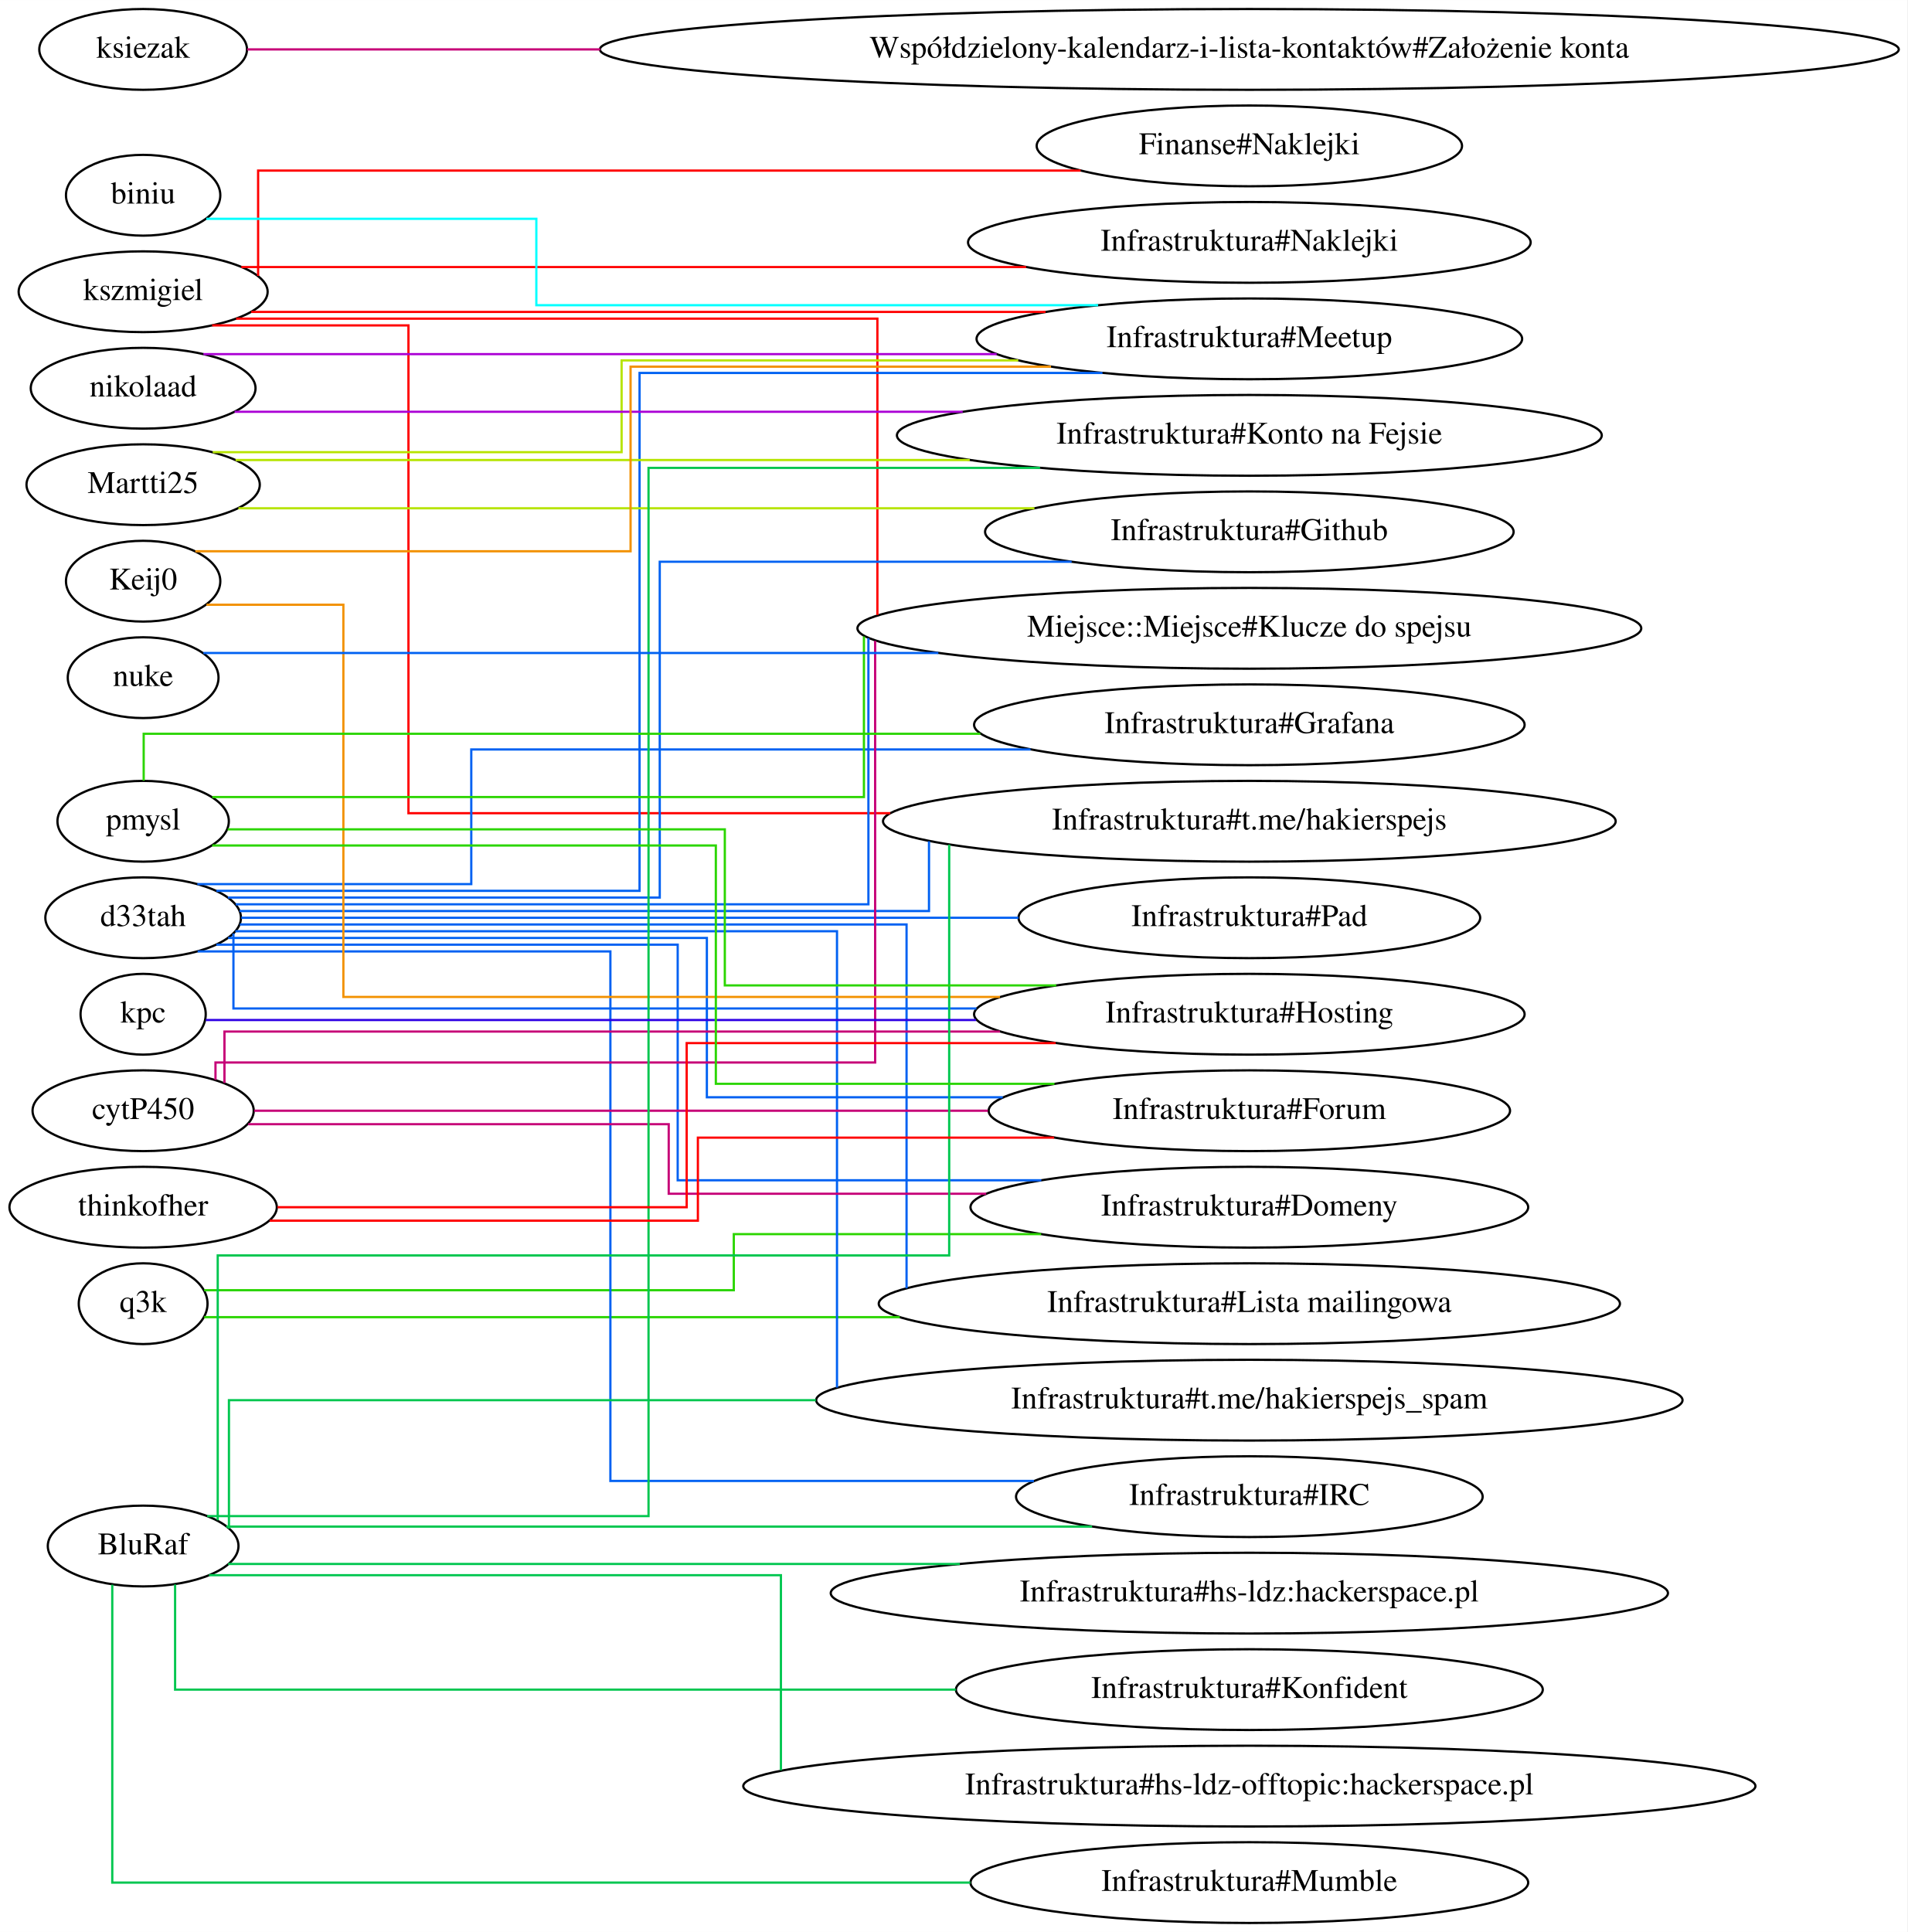
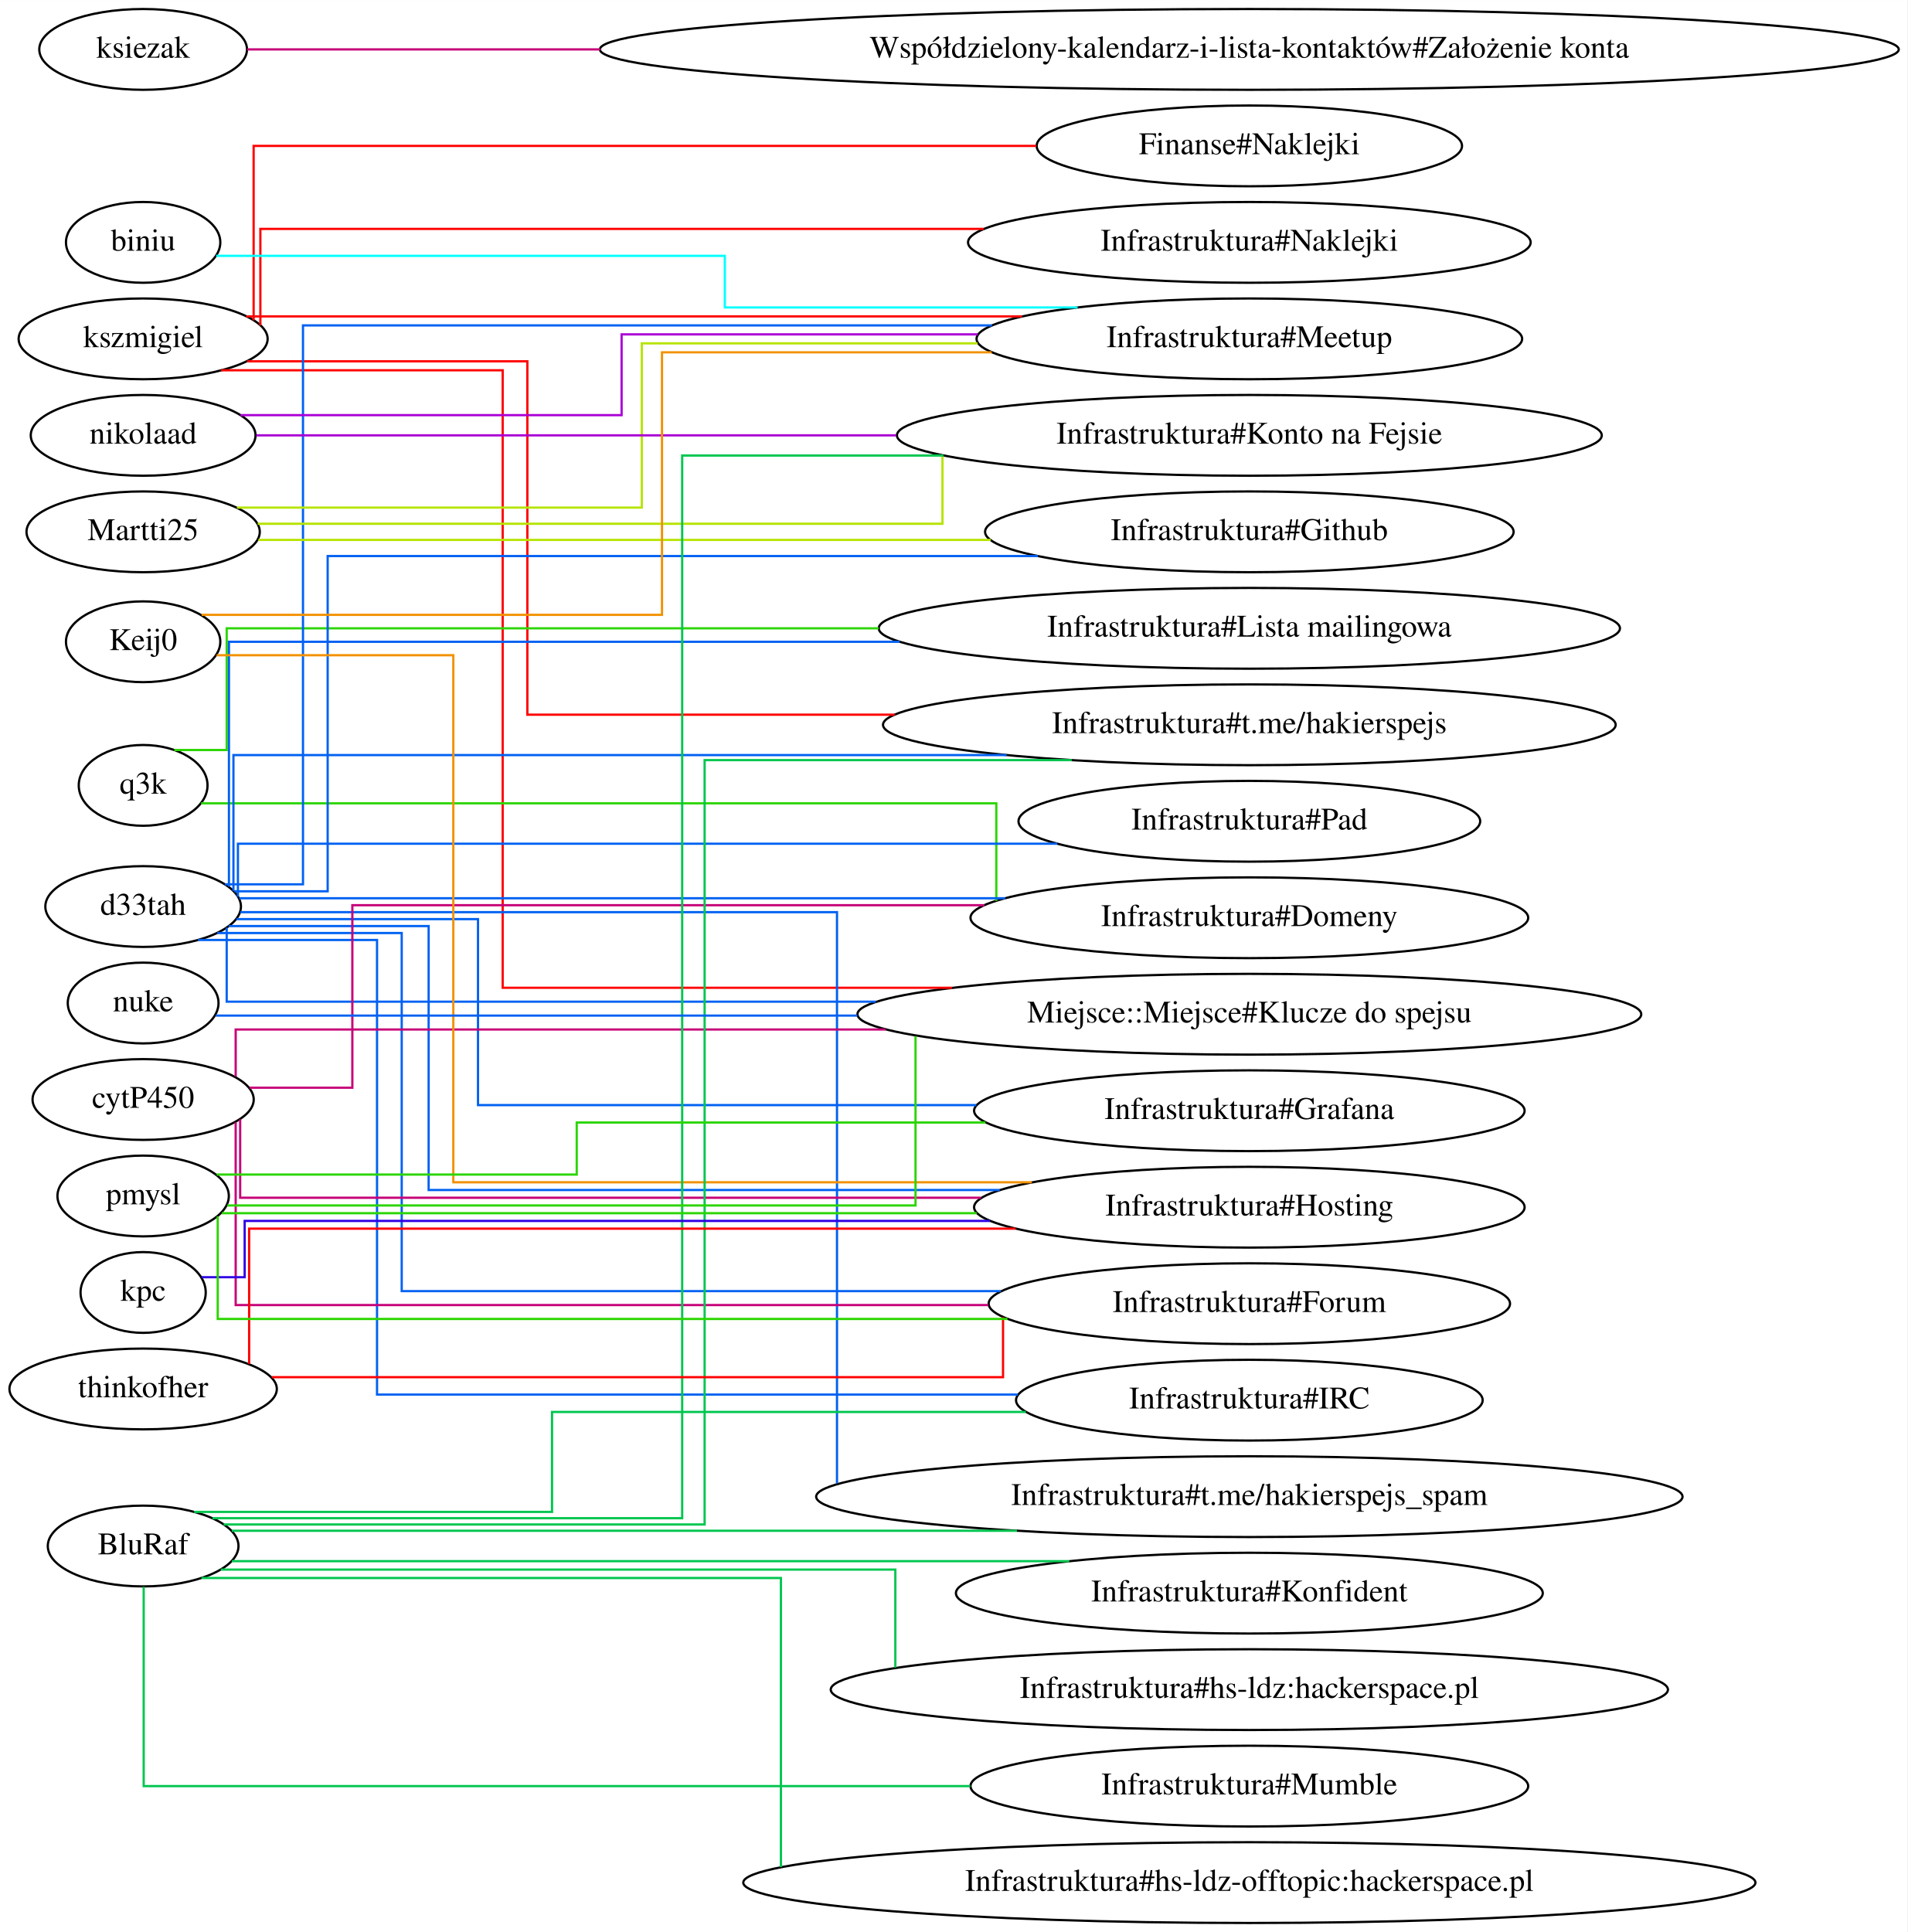
<svg xmlns="http://www.w3.org/2000/svg" width="850pt" height="861pt" viewBox="0.00 0.00 850.04 861.00">
  <g id="graph0" class="graph" transform="scale(1 1) rotate(0) translate(4 857)">
    <polygon fill="#ffffff" stroke="transparent" points="-4,4 -4,-857 846.038,-857 846.038,4 -4,4" />
    <g id="node1" class="node">
-       <ellipse fill="none" stroke="#000000" cx="59.795" cy="-727" rx="55.491" ry="18" />
-       <text text-anchor="middle" x="59.795" y="-723.3" font-family="Times,serif" font-size="14.00" fill="#000000">kszmigiel</text>
+       <ellipse fill="none" stroke="#000000" cx="59.795" cy="-706" rx="55.491" ry="18" />
+       <text text-anchor="middle" x="59.795" y="-702.3" font-family="Times,serif" font-size="14.00" fill="#000000">kszmigiel</text>
    </g>
    <g id="node2" class="node">
+       <ellipse fill="none" stroke="#000000" cx="552.814" cy="-706" rx="121.578" ry="18" />
+       <text text-anchor="middle" x="552.814" y="-702.3" font-family="Times,serif" font-size="14.00" fill="#000000">Infrastruktura#Meetup</text>
+     </g>
+     <g id="edge1" class="edge">
+       <path fill="none" stroke="#ff0000" d="M105.734,-716C184.141,-716 345.571,-716 451.472,-716" />
+     </g>
+     <g id="node3" class="node">
+       <ellipse fill="none" stroke="#000000" cx="552.814" cy="-405" rx="174.669" ry="18" />
+       <text text-anchor="middle" x="552.814" y="-401.3" font-family="Times,serif" font-size="14.00" fill="#000000">Miejsce::Miejsce#Klucze do spejsu</text>
+     </g>
+     <g id="edge2" class="edge">
+       <path fill="none" stroke="#ff0000" d="M94.565,-692C141.694,-692 220.038,-692 220.038,-692 220.038,-692 220.038,-416.8 220.038,-416.8 220.038,-416.8 327.535,-416.8 420.336,-416.8" />
+     </g>
+     <g id="node4" class="node">
      <ellipse fill="none" stroke="#000000" cx="552.814" cy="-749" rx="125.378" ry="18" />
      <text text-anchor="middle" x="552.814" y="-745.3" font-family="Times,serif" font-size="14.00" fill="#000000">Infrastruktura#Naklejki</text>
    </g>
-     <g id="edge1" class="edge">
-       <path fill="none" stroke="#ff0000" d="M103.547,-738C181.552,-738 346.466,-738 453.317,-738" />
-     </g>
-     <g id="node3" class="node">
-       <ellipse fill="none" stroke="#000000" cx="552.814" cy="-577" rx="174.669" ry="18" />
-       <text text-anchor="middle" x="552.814" y="-573.3" font-family="Times,serif" font-size="14.00" fill="#000000">Miejsce::Miejsce#Klucze do spejsu</text>
-     </g>
-     <g id="edge2" class="edge">
-       <path fill="none" stroke="#ff0000" d="M101.24,-715C189.297,-715 387.038,-715 387.038,-715 387.038,-715 387.038,-609.344 387.038,-582.93" />
-     </g>
-     <g id="node4" class="node">
+     <g id="edge3" class="edge">
+       <path fill="none" stroke="#ff0000" d="M112.038,-712.008C112.038,-725.093 112.038,-755 112.038,-755 112.038,-755 303.847,-755 434.404,-755" />
+     </g>
+     <g id="node5" class="node">
+       <ellipse fill="none" stroke="#000000" cx="552.814" cy="-534" rx="163.271" ry="18" />
+       <text text-anchor="middle" x="552.814" y="-530.3" font-family="Times,serif" font-size="14.00" fill="#000000">Infrastruktura#t.me/hakierspejs</text>
+     </g>
+     <g id="edge4" class="edge">
+       <path fill="none" stroke="#ff0000" d="M106.136,-696C156.85,-696 231.038,-696 231.038,-696 231.038,-696 231.038,-538.5 231.038,-538.5 231.038,-538.5 313.378,-538.5 394.754,-538.5" />
+     </g>
+     <g id="node6" class="node">
      <ellipse fill="none" stroke="#000000" cx="552.814" cy="-792" rx="94.783" ry="18" />
      <text text-anchor="middle" x="552.814" y="-788.3" font-family="Times,serif" font-size="14.00" fill="#000000">Finanse#Naklejki</text>
    </g>
-     <g id="edge3" class="edge">
-       <path fill="none" stroke="#ff0000" d="M111.038,-734.06C111.038,-748.697 111.038,-781 111.038,-781 111.038,-781 351.514,-781 477.622,-781" />
-     </g>
-     <g id="node5" class="node">
-       <ellipse fill="none" stroke="#000000" cx="552.814" cy="-706" rx="121.578" ry="18" />
-       <text text-anchor="middle" x="552.814" y="-702.3" font-family="Times,serif" font-size="14.00" fill="#000000">Infrastruktura#Meetup</text>
-     </g>
-     <g id="edge4" class="edge">
-       <path fill="none" stroke="#ff0000" d="M107.965,-718C189.862,-718 357.497,-718 461.978,-718" />
-     </g>
-     <g id="node6" class="node">
-       <ellipse fill="none" stroke="#000000" cx="552.814" cy="-491" rx="163.271" ry="18" />
-       <text text-anchor="middle" x="552.814" y="-487.3" font-family="Times,serif" font-size="14.00" fill="#000000">Infrastruktura#t.me/hakierspejs</text>
-     </g>
    <g id="edge5" class="edge">
-       <path fill="none" stroke="#ff0000" d="M90.553,-712C125.588,-712 178.038,-712 178.038,-712 178.038,-712 178.038,-494.6 178.038,-494.6 178.038,-494.6 290.925,-494.6 392.788,-494.6" />
+       <path fill="none" stroke="#ff0000" d="M109.038,-714.246C109.038,-735.771 109.038,-792 109.038,-792 109.038,-792 327.521,-792 457.885,-792" />
    </g>
    <g id="node7" class="node">
-       <ellipse fill="none" stroke="#000000" cx="59.795" cy="-276" rx="28.695" ry="18" />
-       <text text-anchor="middle" x="59.795" y="-272.3" font-family="Times,serif" font-size="14.00" fill="#000000">q3k</text>
+       <ellipse fill="none" stroke="#000000" cx="59.795" cy="-507" rx="28.695" ry="18" />
+       <text text-anchor="middle" x="59.795" y="-503.3" font-family="Times,serif" font-size="14.00" fill="#000000">q3k</text>
    </g>
    <g id="node8" class="node">
-       <ellipse fill="none" stroke="#000000" cx="552.814" cy="-276" rx="165.171" ry="18" />
-       <text text-anchor="middle" x="552.814" y="-272.3" font-family="Times,serif" font-size="14.00" fill="#000000">Infrastruktura#Lista mailingowa</text>
+       <ellipse fill="none" stroke="#000000" cx="552.814" cy="-577" rx="165.171" ry="18" />
+       <text text-anchor="middle" x="552.814" y="-573.3" font-family="Times,serif" font-size="14.00" fill="#000000">Infrastruktura#Lista mailingowa</text>
    </g>
    <g id="edge6" class="edge">
-       <path fill="none" stroke="#2bd500" d="M87.004,-270C145.192,-270 285.503,-270 397.025,-270" />
+       <path fill="none" stroke="#2bd500" d="M73.663,-522.75C84.252,-522.75 97.038,-522.75 97.038,-522.75 97.038,-522.75 97.038,-577 97.038,-577 97.038,-577 257.189,-577 387.624,-577" />
    </g>
    <g id="node9" class="node">
-       <ellipse fill="none" stroke="#000000" cx="552.814" cy="-319" rx="124.278" ry="18" />
-       <text text-anchor="middle" x="552.814" y="-315.3" font-family="Times,serif" font-size="14.00" fill="#000000">Infrastruktura#Domeny</text>
+       <ellipse fill="none" stroke="#000000" cx="552.814" cy="-448" rx="124.278" ry="18" />
+       <text text-anchor="middle" x="552.814" y="-444.3" font-family="Times,serif" font-size="14.00" fill="#000000">Infrastruktura#Domeny</text>
    </g>
    <g id="edge7" class="edge">
-       <path fill="none" stroke="#2bd500" d="M86.975,-282C154.233,-282 323.038,-282 323.038,-282 323.038,-282 323.038,-307 323.038,-307 323.038,-307 396.246,-307 460.017,-307" />
+       <path fill="none" stroke="#2bd500" d="M85.631,-499C171.214,-499 440.038,-499 440.038,-499 440.038,-499 440.038,-469.712 440.038,-455.525" />
    </g>
    <g id="node10" class="node">
-       <ellipse fill="none" stroke="#000000" cx="59.795" cy="-448" rx="43.592" ry="18" />
-       <text text-anchor="middle" x="59.795" y="-444.3" font-family="Times,serif" font-size="14.00" fill="#000000">d33tah</text>
-     </g>
-     <g id="edge10" class="edge">
-       <path fill="none" stroke="#0061f2" d="M101.062,-454C188.204,-454 383.038,-454 383.038,-454 383.038,-454 383.038,-550.711 383.038,-572.622" />
-     </g>
-     <g id="edge13" class="edge">
-       <path fill="none" stroke="#0061f2" d="M92.44,-460C153.982,-460 281.038,-460 281.038,-460 281.038,-460 281.038,-690.8 281.038,-690.8 281.038,-690.8 406.953,-690.8 487.371,-690.8" />
-     </g>
-     <g id="edge18" class="edge">
-       <path fill="none" stroke="#0061f2" d="M102.741,-451C196.267,-451 410.038,-451 410.038,-451 410.038,-451 410.038,-470.338 410.038,-482.123" />
+       <ellipse fill="none" stroke="#000000" cx="59.795" cy="-453" rx="43.592" ry="18" />
+       <text text-anchor="middle" x="59.795" y="-449.3" font-family="Times,serif" font-size="14.00" fill="#000000">d33tah</text>
+     </g>
+     <g id="edge11" class="edge">
+       <path fill="none" stroke="#0061f2" d="M96.251,-462.9C113.779,-462.9 131.038,-462.9 131.038,-462.9 131.038,-462.9 131.038,-712 131.038,-712 131.038,-712 313.223,-712 438.119,-712" />
+     </g>
+     <g id="edge14" class="edge">
+       <path fill="none" stroke="#0061f2" d="M97.038,-443.59C97.038,-431.099 97.038,-410.6 97.038,-410.6 97.038,-410.6 256.135,-410.6 386.334,-410.6" />
+     </g>
+     <g id="edge16" class="edge">
+       <path fill="none" stroke="#0061f2" d="M100.038,-459.969C100.038,-477.216 100.038,-520.5 100.038,-520.5 100.038,-520.5 310.714,-520.5 444.65,-520.5" />
+     </g>
+     <g id="edge9" class="edge">
+       <path fill="none" stroke="#0061f2" d="M98.038,-461.869C98.038,-489.311 98.038,-571 98.038,-571 98.038,-571 265.294,-571 396.942,-571" />
    </g>
    <g id="edge17" class="edge">
-       <path fill="none" stroke="#0061f2" d="M102.887,-445C194.441,-445 400.038,-445 400.038,-445 400.038,-445 400.038,-314.452 400.038,-282.834" />
-     </g>
-     <g id="edge19" class="edge">
-       <path fill="none" stroke="#0061f2" d="M92.422,-436C157.671,-436 298.038,-436 298.038,-436 298.038,-436 298.038,-331 298.038,-331 298.038,-331 387.267,-331 460.113,-331" />
+       <path fill="none" stroke="#0061f2" d="M102.684,-456.7C178.121,-456.7 336.709,-456.7 444.023,-456.7" />
    </g>
    <g id="node11" class="node">
-       <ellipse fill="none" stroke="#000000" cx="552.814" cy="-190" rx="103.981" ry="18" />
-       <text text-anchor="middle" x="552.814" y="-186.3" font-family="Times,serif" font-size="14.00" fill="#000000">Infrastruktura#IRC</text>
+       <ellipse fill="none" stroke="#000000" cx="552.814" cy="-491" rx="102.882" ry="18" />
+       <text text-anchor="middle" x="552.814" y="-487.3" font-family="Times,serif" font-size="14.00" fill="#000000">Infrastruktura#Pad</text>
    </g>
    <g id="edge8" class="edge">
-       <path fill="none" stroke="#0061f2" d="M84.09,-433C139.023,-433 268.038,-433 268.038,-433 268.038,-433 268.038,-197 268.038,-197 268.038,-197 374.125,-197 456.799,-197" />
+       <path fill="none" stroke="#0061f2" d="M102.038,-457.375C102.038,-465.25 102.038,-481 102.038,-481 102.038,-481 336.494,-481 467.231,-481" />
    </g>
    <g id="node12" class="node">
-       <ellipse fill="none" stroke="#000000" cx="552.814" cy="-534" rx="122.678" ry="18" />
-       <text text-anchor="middle" x="552.814" y="-530.3" font-family="Times,serif" font-size="14.00" fill="#000000">Infrastruktura#Grafana</text>
-     </g>
-     <g id="edge9" class="edge">
-       <path fill="none" stroke="#0061f2" d="M83.944,-463C125.481,-463 206.038,-463 206.038,-463 206.038,-463 206.038,-523 206.038,-523 206.038,-523 352.727,-523 455.295,-523" />
-     </g>
-     <g id="node13" class="node">
      <ellipse fill="none" stroke="#000000" cx="552.814" cy="-620" rx="117.779" ry="18" />
      <text text-anchor="middle" x="552.814" y="-616.3" font-family="Times,serif" font-size="14.00" fill="#000000">Infrastruktura#Github</text>
    </g>
-     <g id="edge11" class="edge">
-       <path fill="none" stroke="#0061f2" d="M97.557,-457C162.876,-457 290.038,-457 290.038,-457 290.038,-457 290.038,-606.667 290.038,-606.667 290.038,-606.667 396.244,-606.667 473.616,-606.667" />
+     <g id="edge10" class="edge">
+       <path fill="none" stroke="#0061f2" d="M100.434,-459.8C121.155,-459.8 142.038,-459.8 142.038,-459.8 142.038,-459.8 142.038,-609.2 142.038,-609.2 142.038,-609.2 337.298,-609.2 458.574,-609.2" />
+     </g>
+     <g id="node13" class="node">
+       <ellipse fill="none" stroke="#000000" cx="552.814" cy="-276" rx="116.18" ry="18" />
+       <text text-anchor="middle" x="552.814" y="-272.3" font-family="Times,serif" font-size="14.00" fill="#000000">Infrastruktura#Forum</text>
+     </g>
+     <g id="edge12" class="edge">
+       <path fill="none" stroke="#0061f2" d="M92.819,-441.2C126.873,-441.2 175.038,-441.2 175.038,-441.2 175.038,-441.2 175.038,-281.6 175.038,-281.6 175.038,-281.6 330.55,-281.6 442.021,-281.6" />
    </g>
    <g id="node14" class="node">
-       <ellipse fill="none" stroke="#000000" cx="552.814" cy="-233" rx="193.066" ry="18" />
-       <text text-anchor="middle" x="552.814" y="-229.3" font-family="Times,serif" font-size="14.00" fill="#000000">Infrastruktura#t.me/hakierspejs_spam</text>
-     </g>
-     <g id="edge12" class="edge">
-       <path fill="none" stroke="#0061f2" d="M100.86,-442C184.98,-442 369.038,-442 369.038,-442 369.038,-442 369.038,-271.827 369.038,-238.59" />
+       <ellipse fill="none" stroke="#000000" cx="552.814" cy="-362" rx="122.678" ry="18" />
+       <text text-anchor="middle" x="552.814" y="-358.3" font-family="Times,serif" font-size="14.00" fill="#000000">Infrastruktura#Grafana</text>
+     </g>
+     <g id="edge13" class="edge">
+       <path fill="none" stroke="#0061f2" d="M101.367,-447.4C145.527,-447.4 209.038,-447.4 209.038,-447.4 209.038,-447.4 209.038,-364.5 209.038,-364.5 209.038,-364.5 332.234,-364.5 431.127,-364.5" />
    </g>
    <g id="node15" class="node">
-       <ellipse fill="none" stroke="#000000" cx="552.814" cy="-405" rx="122.678" ry="18" />
-       <text text-anchor="middle" x="552.814" y="-401.3" font-family="Times,serif" font-size="14.00" fill="#000000">Infrastruktura#Hosting</text>
-     </g>
-     <g id="edge14" class="edge">
-       <path fill="none" stroke="#0061f2" d="M100.038,-440.958C100.038,-429.375 100.038,-407.571 100.038,-407.571 100.038,-407.571 297.069,-407.571 431.18,-407.571" />
+       <ellipse fill="none" stroke="#000000" cx="552.814" cy="-233" rx="103.981" ry="18" />
+       <text text-anchor="middle" x="552.814" y="-229.3" font-family="Times,serif" font-size="14.00" fill="#000000">Infrastruktura#IRC</text>
+     </g>
+     <g id="edge15" class="edge">
+       <path fill="none" stroke="#0061f2" d="M84.235,-438.1C115.046,-438.1 164.038,-438.1 164.038,-438.1 164.038,-438.1 164.038,-235.5 164.038,-235.5 164.038,-235.5 334.473,-235.5 449.65,-235.5" />
    </g>
    <g id="node16" class="node">
-       <ellipse fill="none" stroke="#000000" cx="552.814" cy="-448" rx="102.882" ry="18" />
-       <text text-anchor="middle" x="552.814" y="-444.3" font-family="Times,serif" font-size="14.00" fill="#000000">Infrastruktura#Pad</text>
-     </g>
-     <g id="edge15" class="edge">
-       <path fill="none" stroke="#0061f2" d="M103.547,-448C180.727,-448 342.988,-448 449.909,-448" />
+       <ellipse fill="none" stroke="#000000" cx="552.814" cy="-319" rx="122.678" ry="18" />
+       <text text-anchor="middle" x="552.814" y="-315.3" font-family="Times,serif" font-size="14.00" fill="#000000">Infrastruktura#Hosting</text>
+     </g>
+     <g id="edge18" class="edge">
+       <path fill="none" stroke="#0061f2" d="M97.972,-444.3C135.452,-444.3 187.038,-444.3 187.038,-444.3 187.038,-444.3 187.038,-326.667 187.038,-326.667 187.038,-326.667 333.966,-326.667 441.579,-326.667" />
    </g>
    <g id="node17" class="node">
-       <ellipse fill="none" stroke="#000000" cx="552.814" cy="-362" rx="116.18" ry="18" />
-       <text text-anchor="middle" x="552.814" y="-358.3" font-family="Times,serif" font-size="14.00" fill="#000000">Infrastruktura#Forum</text>
-     </g>
-     <g id="edge16" class="edge">
-       <path fill="none" stroke="#0061f2" d="M97.68,-439C167.868,-439 311.038,-439 311.038,-439 311.038,-439 311.038,-368 311.038,-368 311.038,-368 379.023,-368 442.892,-368" />
+       <ellipse fill="none" stroke="#000000" cx="552.814" cy="-190" rx="193.066" ry="18" />
+       <text text-anchor="middle" x="552.814" y="-186.3" font-family="Times,serif" font-size="14.00" fill="#000000">Infrastruktura#t.me/hakierspejs_spam</text>
+     </g>
+     <g id="edge19" class="edge">
+       <path fill="none" stroke="#0061f2" d="M103.119,-450.5C188.227,-450.5 369.038,-450.5 369.038,-450.5 369.038,-450.5 369.038,-234.706 369.038,-195.93" />
    </g>
    <g id="node18" class="node">
-       <ellipse fill="none" stroke="#000000" cx="59.795" cy="-362" rx="49.291" ry="18" />
-       <text text-anchor="middle" x="59.795" y="-358.3" font-family="Times,serif" font-size="14.00" fill="#000000">cytP450</text>
+       <ellipse fill="none" stroke="#000000" cx="59.795" cy="-367" rx="49.291" ry="18" />
+       <text text-anchor="middle" x="59.795" y="-363.3" font-family="Times,serif" font-size="14.00" fill="#000000">cytP450</text>
+     </g>
+     <g id="edge22" class="edge">
+       <path fill="none" stroke="#c60077" d="M101.038,-377.216C101.038,-386.315 101.038,-398.2 101.038,-398.2 101.038,-398.2 261.094,-398.2 390.67,-398.2" />
+     </g>
+     <g id="edge23" class="edge">
+       <path fill="none" stroke="#c60077" d="M107.236,-372.25C130.27,-372.25 153.038,-372.25 153.038,-372.25 153.038,-372.25 153.038,-453.6 153.038,-453.6 153.038,-453.6 316.856,-453.6 434.76,-453.6" />
+     </g>
+     <g id="edge21" class="edge">
+       <path fill="none" stroke="#c60077" d="M101.038,-356.847C101.038,-332.998 101.038,-275.4 101.038,-275.4 101.038,-275.4 302.612,-275.4 436.47,-275.4" />
    </g>
    <g id="edge20" class="edge">
-       <path fill="none" stroke="#c60077" d="M92.038,-375.738C92.038,-379.952 92.038,-383.5 92.038,-383.5 92.038,-383.5 386.038,-383.5 386.038,-383.5 386.038,-383.5 386.038,-539.691 386.038,-571.418" />
-     </g>
-     <g id="edge23" class="edge">
-       <path fill="none" stroke="#c60077" d="M106.634,-356C174.993,-356 294.038,-356 294.038,-356 294.038,-356 294.038,-325 294.038,-325 294.038,-325 367.071,-325 435.54,-325" />
-     </g>
-     <g id="edge21" class="edge">
-       <path fill="none" stroke="#c60077" d="M96.038,-374.341C96.038,-384.517 96.038,-397.286 96.038,-397.286 96.038,-397.286 306.451,-397.286 441.658,-397.286" />
-     </g>
-     <g id="edge22" class="edge">
-       <path fill="none" stroke="#c60077" d="M109.325,-362C185.205,-362 332.344,-362 436.291,-362" />
+       <path fill="none" stroke="#c60077" d="M103.038,-358.141C103.038,-345.349 103.038,-323.222 103.038,-323.222 103.038,-323.222 299.924,-323.222 433.168,-323.222" />
    </g>
    <g id="node19" class="node">
-       <ellipse fill="none" stroke="#000000" cx="59.795" cy="-641" rx="51.991" ry="18" />
-       <text text-anchor="middle" x="59.795" y="-637.3" font-family="Times,serif" font-size="14.00" fill="#000000">Martti25</text>
+       <ellipse fill="none" stroke="#000000" cx="59.795" cy="-620" rx="51.991" ry="18" />
+       <text text-anchor="middle" x="59.795" y="-616.3" font-family="Times,serif" font-size="14.00" fill="#000000">Martti25</text>
    </g>
    <g id="edge25" class="edge">
-       <path fill="none" stroke="#b6e400" d="M90.802,-655.5C149.945,-655.5 273.038,-655.5 273.038,-655.5 273.038,-655.5 273.038,-696.4 273.038,-696.4 273.038,-696.4 370.054,-696.4 449.827,-696.4" />
-     </g>
-     <g id="edge26" class="edge">
-       <path fill="none" stroke="#b6e400" d="M102.256,-630.5C180.619,-630.5 349.746,-630.5 457.038,-630.5" />
+       <path fill="none" stroke="#b6e400" d="M101.597,-630.8C165.976,-630.8 282.038,-630.8 282.038,-630.8 282.038,-630.8 282.038,-704 282.038,-704 282.038,-704 359.586,-704 431.682,-704" />
+     </g>
+     <g id="edge24" class="edge">
+       <path fill="none" stroke="#b6e400" d="M111.161,-616.4C187.863,-616.4 334.337,-616.4 437.521,-616.4" />
    </g>
    <g id="node20" class="node">
      <ellipse fill="none" stroke="#000000" cx="552.814" cy="-663" rx="157.072" ry="18" />
      <text text-anchor="middle" x="552.814" y="-659.3" font-family="Times,serif" font-size="14.00" fill="#000000">Infrastruktura#Konto na Fejsie</text>
    </g>
-     <g id="edge24" class="edge">
-       <path fill="none" stroke="#b6e400" d="M100.981,-652C172.146,-652 320.807,-652 428.209,-652" />
+     <g id="edge26" class="edge">
+       <path fill="none" stroke="#b6e400" d="M110.836,-623.6C209.34,-623.6 416.038,-623.6 416.038,-623.6 416.038,-623.6 416.038,-642.223 416.038,-653.862" />
    </g>
    <g id="node21" class="node">
-       <ellipse fill="none" stroke="#000000" cx="59.795" cy="-770" rx="34.394" ry="18" />
-       <text text-anchor="middle" x="59.795" y="-766.3" font-family="Times,serif" font-size="14.00" fill="#000000">biniu</text>
+       <ellipse fill="none" stroke="#000000" cx="59.795" cy="-749" rx="34.394" ry="18" />
+       <text text-anchor="middle" x="59.795" y="-745.3" font-family="Times,serif" font-size="14.00" fill="#000000">biniu</text>
    </g>
    <g id="edge27" class="edge">
-       <path fill="none" stroke="#00ffff" d="M87.951,-759.5C137.488,-759.5 235.038,-759.5 235.038,-759.5 235.038,-759.5 235.038,-721 235.038,-721 235.038,-721 392.142,-721 485.422,-721" />
+       <path fill="none" stroke="#00ffff" d="M92.365,-743C161.993,-743 319.038,-743 319.038,-743 319.038,-743 319.038,-720 319.038,-720 319.038,-720 408.088,-720 476.267,-720" />
    </g>
    <g id="node22" class="node">
-       <ellipse fill="none" stroke="#000000" cx="59.795" cy="-684" rx="50.091" ry="18" />
-       <text text-anchor="middle" x="59.795" y="-680.3" font-family="Times,serif" font-size="14.00" fill="#000000">nikolaad</text>
+       <ellipse fill="none" stroke="#000000" cx="59.795" cy="-663" rx="50.091" ry="18" />
+       <text text-anchor="middle" x="59.795" y="-659.3" font-family="Times,serif" font-size="14.00" fill="#000000">nikolaad</text>
+     </g>
+     <g id="edge28" class="edge">
+       <path fill="none" stroke="#ab00d5" d="M103.205,-672C165.554,-672 273.038,-672 273.038,-672 273.038,-672 273.038,-708 273.038,-708 273.038,-708 356.115,-708 431.727,-708" />
    </g>
    <g id="edge29" class="edge">
-       <path fill="none" stroke="#ab00d5" d="M86.652,-699.2C152.41,-699.2 324.547,-699.2 440.213,-699.2" />
-     </g>
-     <g id="edge28" class="edge">
-       <path fill="none" stroke="#ab00d5" d="M100.56,-673.5C170.867,-673.5 317.704,-673.5 425.058,-673.5" />
+       <path fill="none" stroke="#ab00d5" d="M110.24,-663C176.809,-663 297.062,-663 395.432,-663" />
    </g>
    <g id="node23" class="node">
-       <ellipse fill="none" stroke="#000000" cx="59.795" cy="-598" rx="34.394" ry="18" />
-       <text text-anchor="middle" x="59.795" y="-594.3" font-family="Times,serif" font-size="14.00" fill="#000000">Keij0</text>
+       <ellipse fill="none" stroke="#000000" cx="59.795" cy="-571" rx="34.394" ry="18" />
+       <text text-anchor="middle" x="59.795" y="-567.3" font-family="Times,serif" font-size="14.00" fill="#000000">Keij0</text>
+     </g>
+     <g id="edge31" class="edge">
+       <path fill="none" stroke="#f29100" d="M85.872,-583C146.348,-583 291.038,-583 291.038,-583 291.038,-583 291.038,-700 291.038,-700 291.038,-700 367.659,-700 437.995,-700" />
    </g>
    <g id="edge30" class="edge">
-       <path fill="none" stroke="#f29100" d="M83.043,-611.333C139.086,-611.333 277.038,-611.333 277.038,-611.333 277.038,-611.333 277.038,-693.6 277.038,-693.6 277.038,-693.6 383.755,-693.6 464.419,-693.6" />
-     </g>
-     <g id="edge31" class="edge">
-       <path fill="none" stroke="#f29100" d="M88.032,-587.5C114.177,-587.5 149.038,-587.5 149.038,-587.5 149.038,-587.5 149.038,-412.714 149.038,-412.714 149.038,-412.714 322.154,-412.714 441.679,-412.714" />
+       <path fill="none" stroke="#f29100" d="M92.556,-565C133.437,-565 198.038,-565 198.038,-565 198.038,-565 198.038,-330.111 198.038,-330.111 198.038,-330.111 350.827,-330.111 455.87,-330.111" />
    </g>
    <g id="node24" class="node">
      <ellipse fill="none" stroke="#000000" cx="59.795" cy="-168" rx="42.494" ry="18" />
      <text text-anchor="middle" x="59.795" y="-164.3" font-family="Times,serif" font-size="14.00" fill="#000000">BluRaf</text>
    </g>
+     <g id="edge36" class="edge">
+       <path fill="none" stroke="#00c64f" d="M95.648,-177.6C164.843,-177.6 310.038,-177.6 310.038,-177.6 310.038,-177.6 310.038,-518.25 310.038,-518.25 310.038,-518.25 402.809,-518.25 473.656,-518.25" />
+     </g>
+     <g id="edge34" class="edge">
+       <path fill="none" stroke="#00c64f" d="M82.507,-183.2C131.361,-183.2 242.038,-183.2 242.038,-183.2 242.038,-183.2 242.038,-227.75 242.038,-227.75 242.038,-227.75 362.299,-227.75 453.2,-227.75" />
+     </g>
+     <g id="edge38" class="edge">
+       <path fill="none" stroke="#00c64f" d="M99.307,-174.8C174.483,-174.8 340.302,-174.8 449.233,-174.8" />
+     </g>
+     <g id="edge32" class="edge">
+       <path fill="none" stroke="#00c64f" d="M90.71,-180.4C155.596,-180.4 300.038,-180.4 300.038,-180.4 300.038,-180.4 300.038,-654 300.038,-654 300.038,-654 356.743,-654 416.438,-654" />
+     </g>
+     <g id="node25" class="node">
+       <ellipse fill="none" stroke="#000000" cx="552.814" cy="-104" rx="186.567" ry="18" />
+       <text text-anchor="middle" x="552.814" y="-100.3" font-family="Times,serif" font-size="14.00" fill="#000000">Infrastruktura#hs-ldz:hackerspace.pl</text>
+     </g>
+     <g id="edge33" class="edge">
+       <path fill="none" stroke="#00c64f" d="M94.409,-157.5C180.063,-157.5 395.038,-157.5 395.038,-157.5 395.038,-157.5 395.038,-129.258 395.038,-113.813" />
+     </g>
+     <g id="node26" class="node">
+       <ellipse fill="none" stroke="#000000" cx="552.814" cy="-61" rx="124.278" ry="18" />
+       <text text-anchor="middle" x="552.814" y="-57.3" font-family="Times,serif" font-size="14.00" fill="#000000">Infrastruktura#Mumble</text>
+     </g>
+     <g id="edge35" class="edge">
+       <path fill="none" stroke="#00c64f" d="M60.038,-149.849C60.038,-119.321 60.038,-61 60.038,-61 60.038,-61 282.485,-61 428.466,-61" />
+     </g>
+     <g id="node27" class="node">
+       <ellipse fill="none" stroke="#000000" cx="552.814" cy="-18" rx="225.56" ry="18" />
+       <text text-anchor="middle" x="552.814" y="-14.3" font-family="Times,serif" font-size="14.00" fill="#000000">Infrastruktura#hs-ldz-offtopic:hackerspace.pl</text>
+     </g>
+     <g id="edge37" class="edge">
+       <path fill="none" stroke="#00c64f" d="M85.773,-153.75C155.942,-153.75 344.038,-153.75 344.038,-153.75 344.038,-153.75 344.038,-52.582 344.038,-24.919" />
+     </g>
+     <g id="node28" class="node">
+       <ellipse fill="none" stroke="#000000" cx="552.814" cy="-147" rx="130.777" ry="18" />
+       <text text-anchor="middle" x="552.814" y="-143.3" font-family="Times,serif" font-size="14.00" fill="#000000">Infrastruktura#Konfident</text>
+     </g>
    <g id="edge39" class="edge">
-       <path fill="none" stroke="#00c64f" d="M93.038,-179.492C93.038,-211.186 93.038,-297.5 93.038,-297.5 93.038,-297.5 419.038,-297.5 419.038,-297.5 419.038,-297.5 419.038,-440.405 419.038,-480.597" />
-     </g>
-     <g id="edge33" class="edge">
-       <path fill="none" stroke="#00c64f" d="M96.851,-176.667C178.813,-176.667 376.593,-176.667 482.724,-176.667" />
-     </g>
-     <g id="edge36" class="edge">
-       <path fill="none" stroke="#00c64f" d="M98.038,-175.712C98.038,-192.929 98.038,-233 98.038,-233 98.038,-233 235.754,-233 359.618,-233" />
-     </g>
-     <g id="edge38" class="edge">
-       <path fill="none" stroke="#00c64f" d="M88.322,-181.333C148.932,-181.333 285.038,-181.333 285.038,-181.333 285.038,-181.333 285.038,-648.5 285.038,-648.5 285.038,-648.5 382.255,-648.5 459.535,-648.5" />
-     </g>
-     <g id="node25" class="node">
-       <ellipse fill="none" stroke="#000000" cx="552.814" cy="-104" rx="130.777" ry="18" />
-       <text text-anchor="middle" x="552.814" y="-100.3" font-family="Times,serif" font-size="14.00" fill="#000000">Infrastruktura#Konfident</text>
-     </g>
-     <g id="edge32" class="edge">
-       <path fill="none" stroke="#00c64f" d="M74.038,-150.849C74.038,-131.892 74.038,-104 74.038,-104 74.038,-104 280.229,-104 421.986,-104" />
-     </g>
-     <g id="node26" class="node">
-       <ellipse fill="none" stroke="#000000" cx="552.814" cy="-61" rx="225.56" ry="18" />
-       <text text-anchor="middle" x="552.814" y="-57.3" font-family="Times,serif" font-size="14.00" fill="#000000">Infrastruktura#hs-ldz-offtopic:hackerspace.pl</text>
-     </g>
-     <g id="edge34" class="edge">
-       <path fill="none" stroke="#00c64f" d="M89.143,-155C161.767,-155 344.038,-155 344.038,-155 344.038,-155 344.038,-89.926 344.038,-68.065" />
-     </g>
-     <g id="node27" class="node">
-       <ellipse fill="none" stroke="#000000" cx="552.814" cy="-18" rx="124.278" ry="18" />
-       <text text-anchor="middle" x="552.814" y="-14.3" font-family="Times,serif" font-size="14.00" fill="#000000">Infrastruktura#Mumble</text>
-     </g>
-     <g id="edge35" class="edge">
-       <path fill="none" stroke="#00c64f" d="M46.038,-150.793C46.038,-111.393 46.038,-18 46.038,-18 46.038,-18 278.477,-18 428.518,-18" />
-     </g>
-     <g id="node28" class="node">
-       <ellipse fill="none" stroke="#000000" cx="552.814" cy="-147" rx="186.567" ry="18" />
-       <text text-anchor="middle" x="552.814" y="-143.3" font-family="Times,serif" font-size="14.00" fill="#000000">Infrastruktura#hs-ldz:hackerspace.pl</text>
-     </g>
-     <g id="edge37" class="edge">
-       <path fill="none" stroke="#00c64f" d="M97.662,-160C166.491,-160 315.03,-160 423.77,-160" />
+       <path fill="none" stroke="#00c64f" d="M99.307,-161.25C180.082,-161.25 365.501,-161.25 472.561,-161.25" />
    </g>
    <g id="node29" class="node">
-       <ellipse fill="none" stroke="#000000" cx="59.795" cy="-405" rx="27.895" ry="18" />
-       <text text-anchor="middle" x="59.795" y="-401.3" font-family="Times,serif" font-size="14.00" fill="#000000">kpc</text>
+       <ellipse fill="none" stroke="#000000" cx="59.795" cy="-281" rx="27.895" ry="18" />
+       <text text-anchor="middle" x="59.795" y="-277.3" font-family="Times,serif" font-size="14.00" fill="#000000">kpc</text>
    </g>
    <g id="edge40" class="edge">
-       <path fill="none" stroke="#2e00e4" d="M87.714,-402.429C152.491,-402.429 316.219,-402.429 430.993,-402.429" />
+       <path fill="none" stroke="#2e00e4" d="M85.851,-287.8C95.908,-287.8 105.038,-287.8 105.038,-287.8 105.038,-287.8 105.038,-312.889 105.038,-312.889 105.038,-312.889 304.536,-312.889 437.209,-312.889" />
    </g>
    <g id="node30" class="node">
-       <ellipse fill="none" stroke="#000000" cx="59.795" cy="-319" rx="59.59" ry="18" />
-       <text text-anchor="middle" x="59.795" y="-315.3" font-family="Times,serif" font-size="14.00" fill="#000000">thinkofher</text>
+       <ellipse fill="none" stroke="#000000" cx="59.795" cy="-238" rx="59.59" ry="18" />
+       <text text-anchor="middle" x="59.795" y="-234.3" font-family="Times,serif" font-size="14.00" fill="#000000">thinkofher</text>
+     </g>
+     <g id="edge42" class="edge">
+       <path fill="none" stroke="#ff0000" d="M117.17,-243.25C224.082,-243.25 443.038,-243.25 443.038,-243.25 443.038,-243.25 443.038,-260.538 443.038,-269.993" />
    </g>
    <g id="edge41" class="edge">
-       <path fill="none" stroke="#ff0000" d="M119.675,-319C191.41,-319 302.038,-319 302.038,-319 302.038,-319 302.038,-392.143 302.038,-392.143 302.038,-392.143 393.971,-392.143 466.511,-392.143" />
-     </g>
-     <g id="edge42" class="edge">
-       <path fill="none" stroke="#ff0000" d="M116.207,-313C189.179,-313 307.038,-313 307.038,-313 307.038,-313 307.038,-350 307.038,-350 307.038,-350 395.115,-350 465.817,-350" />
+       <path fill="none" stroke="#ff0000" d="M107.038,-249.163C107.038,-269.257 107.038,-309.444 107.038,-309.444 107.038,-309.444 316.84,-309.444 448.581,-309.444" />
    </g>
    <g id="node31" class="node">
-       <ellipse fill="none" stroke="#000000" cx="59.795" cy="-491" rx="38.194" ry="18" />
-       <text text-anchor="middle" x="59.795" y="-487.3" font-family="Times,serif" font-size="14.00" fill="#000000">pmysl</text>
+       <ellipse fill="none" stroke="#000000" cx="59.795" cy="-324" rx="38.194" ry="18" />
+       <text text-anchor="middle" x="59.795" y="-320.3" font-family="Times,serif" font-size="14.00" fill="#000000">pmysl</text>
+     </g>
+     <g id="edge46" class="edge">
+       <path fill="none" stroke="#2bd500" d="M97.29,-319.778C186.51,-319.778 404.038,-319.778 404.038,-319.778 404.038,-319.778 404.038,-372.839 404.038,-395.224" />
+     </g>
+     <g id="edge44" class="edge">
+       <path fill="none" stroke="#2bd500" d="M93.038,-314.951C93.038,-299.386 93.038,-269.2 93.038,-269.2 93.038,-269.2 309.121,-269.2 445.017,-269.2" />
+     </g>
+     <g id="edge45" class="edge">
+       <path fill="none" stroke="#2bd500" d="M92.576,-333.556C147.709,-333.556 253.038,-333.556 253.038,-333.556 253.038,-333.556 253.038,-356.75 253.038,-356.75 253.038,-356.75 351.211,-356.75 435.195,-356.75" />
    </g>
    <g id="edge43" class="edge">
-       <path fill="none" stroke="#2bd500" d="M90.597,-501.8C171.001,-501.8 381.038,-501.8 381.038,-501.8 381.038,-501.8 381.038,-558.351 381.038,-573.373" />
-     </g>
-     <g id="edge45" class="edge">
-       <path fill="none" stroke="#2bd500" d="M60.038,-509.13C60.038,-519.314 60.038,-530 60.038,-530 60.038,-530 287.034,-530 432.897,-530" />
-     </g>
-     <g id="edge44" class="edge">
-       <path fill="none" stroke="#2bd500" d="M97.491,-487.4C169.391,-487.4 319.038,-487.4 319.038,-487.4 319.038,-487.4 319.038,-417.857 319.038,-417.857 319.038,-417.857 400.103,-417.857 466.76,-417.857" />
-     </g>
-     <g id="edge46" class="edge">
-       <path fill="none" stroke="#2bd500" d="M90.583,-480.2C158.47,-480.2 315.038,-480.2 315.038,-480.2 315.038,-480.2 315.038,-374 315.038,-374 315.038,-374 398.038,-374 465.962,-374" />
+       <path fill="none" stroke="#2bd500" d="M94.856,-316.333C163.933,-316.333 320.527,-316.333 431.312,-316.333" />
    </g>
    <g id="node32" class="node">
-       <ellipse fill="none" stroke="#000000" cx="59.795" cy="-555" rx="33.595" ry="18" />
-       <text text-anchor="middle" x="59.795" y="-551.3" font-family="Times,serif" font-size="14.00" fill="#000000">nuke</text>
+       <ellipse fill="none" stroke="#000000" cx="59.795" cy="-410" rx="33.595" ry="18" />
+       <text text-anchor="middle" x="59.795" y="-406.3" font-family="Times,serif" font-size="14.00" fill="#000000">nuke</text>
    </g>
    <g id="edge47" class="edge">
-       <path fill="none" stroke="#0061f2" d="M86.652,-566C147.637,-566 300.122,-566 414.2,-566" />
+       <path fill="none" stroke="#0061f2" d="M92.143,-404.4C149.609,-404.4 273.312,-404.4 378.072,-404.4" />
    </g>
    <g id="node33" class="node">
      <ellipse fill="none" stroke="#000000" cx="59.795" cy="-835" rx="46.292" ry="18" />
      <text text-anchor="middle" x="59.795" y="-831.3" font-family="Times,serif" font-size="14.00" fill="#000000">ksiezak</text>
    </g>
    <g id="node34" class="node">
      <ellipse fill="none" stroke="#000000" cx="552.814" cy="-835" rx="289.449" ry="18" />
      <text text-anchor="middle" x="552.814" y="-831.3" font-family="Times,serif" font-size="14.00" fill="#000000">Współdzielony-kalendarz-i-lista-kontaktów#Założenie konta</text>
    </g>
    <g id="edge48" class="edge">
      <path fill="none" stroke="#c60077" d="M106.177,-835C144.41,-835 202.167,-835 263.573,-835" />
    </g>
  </g>
</svg>
